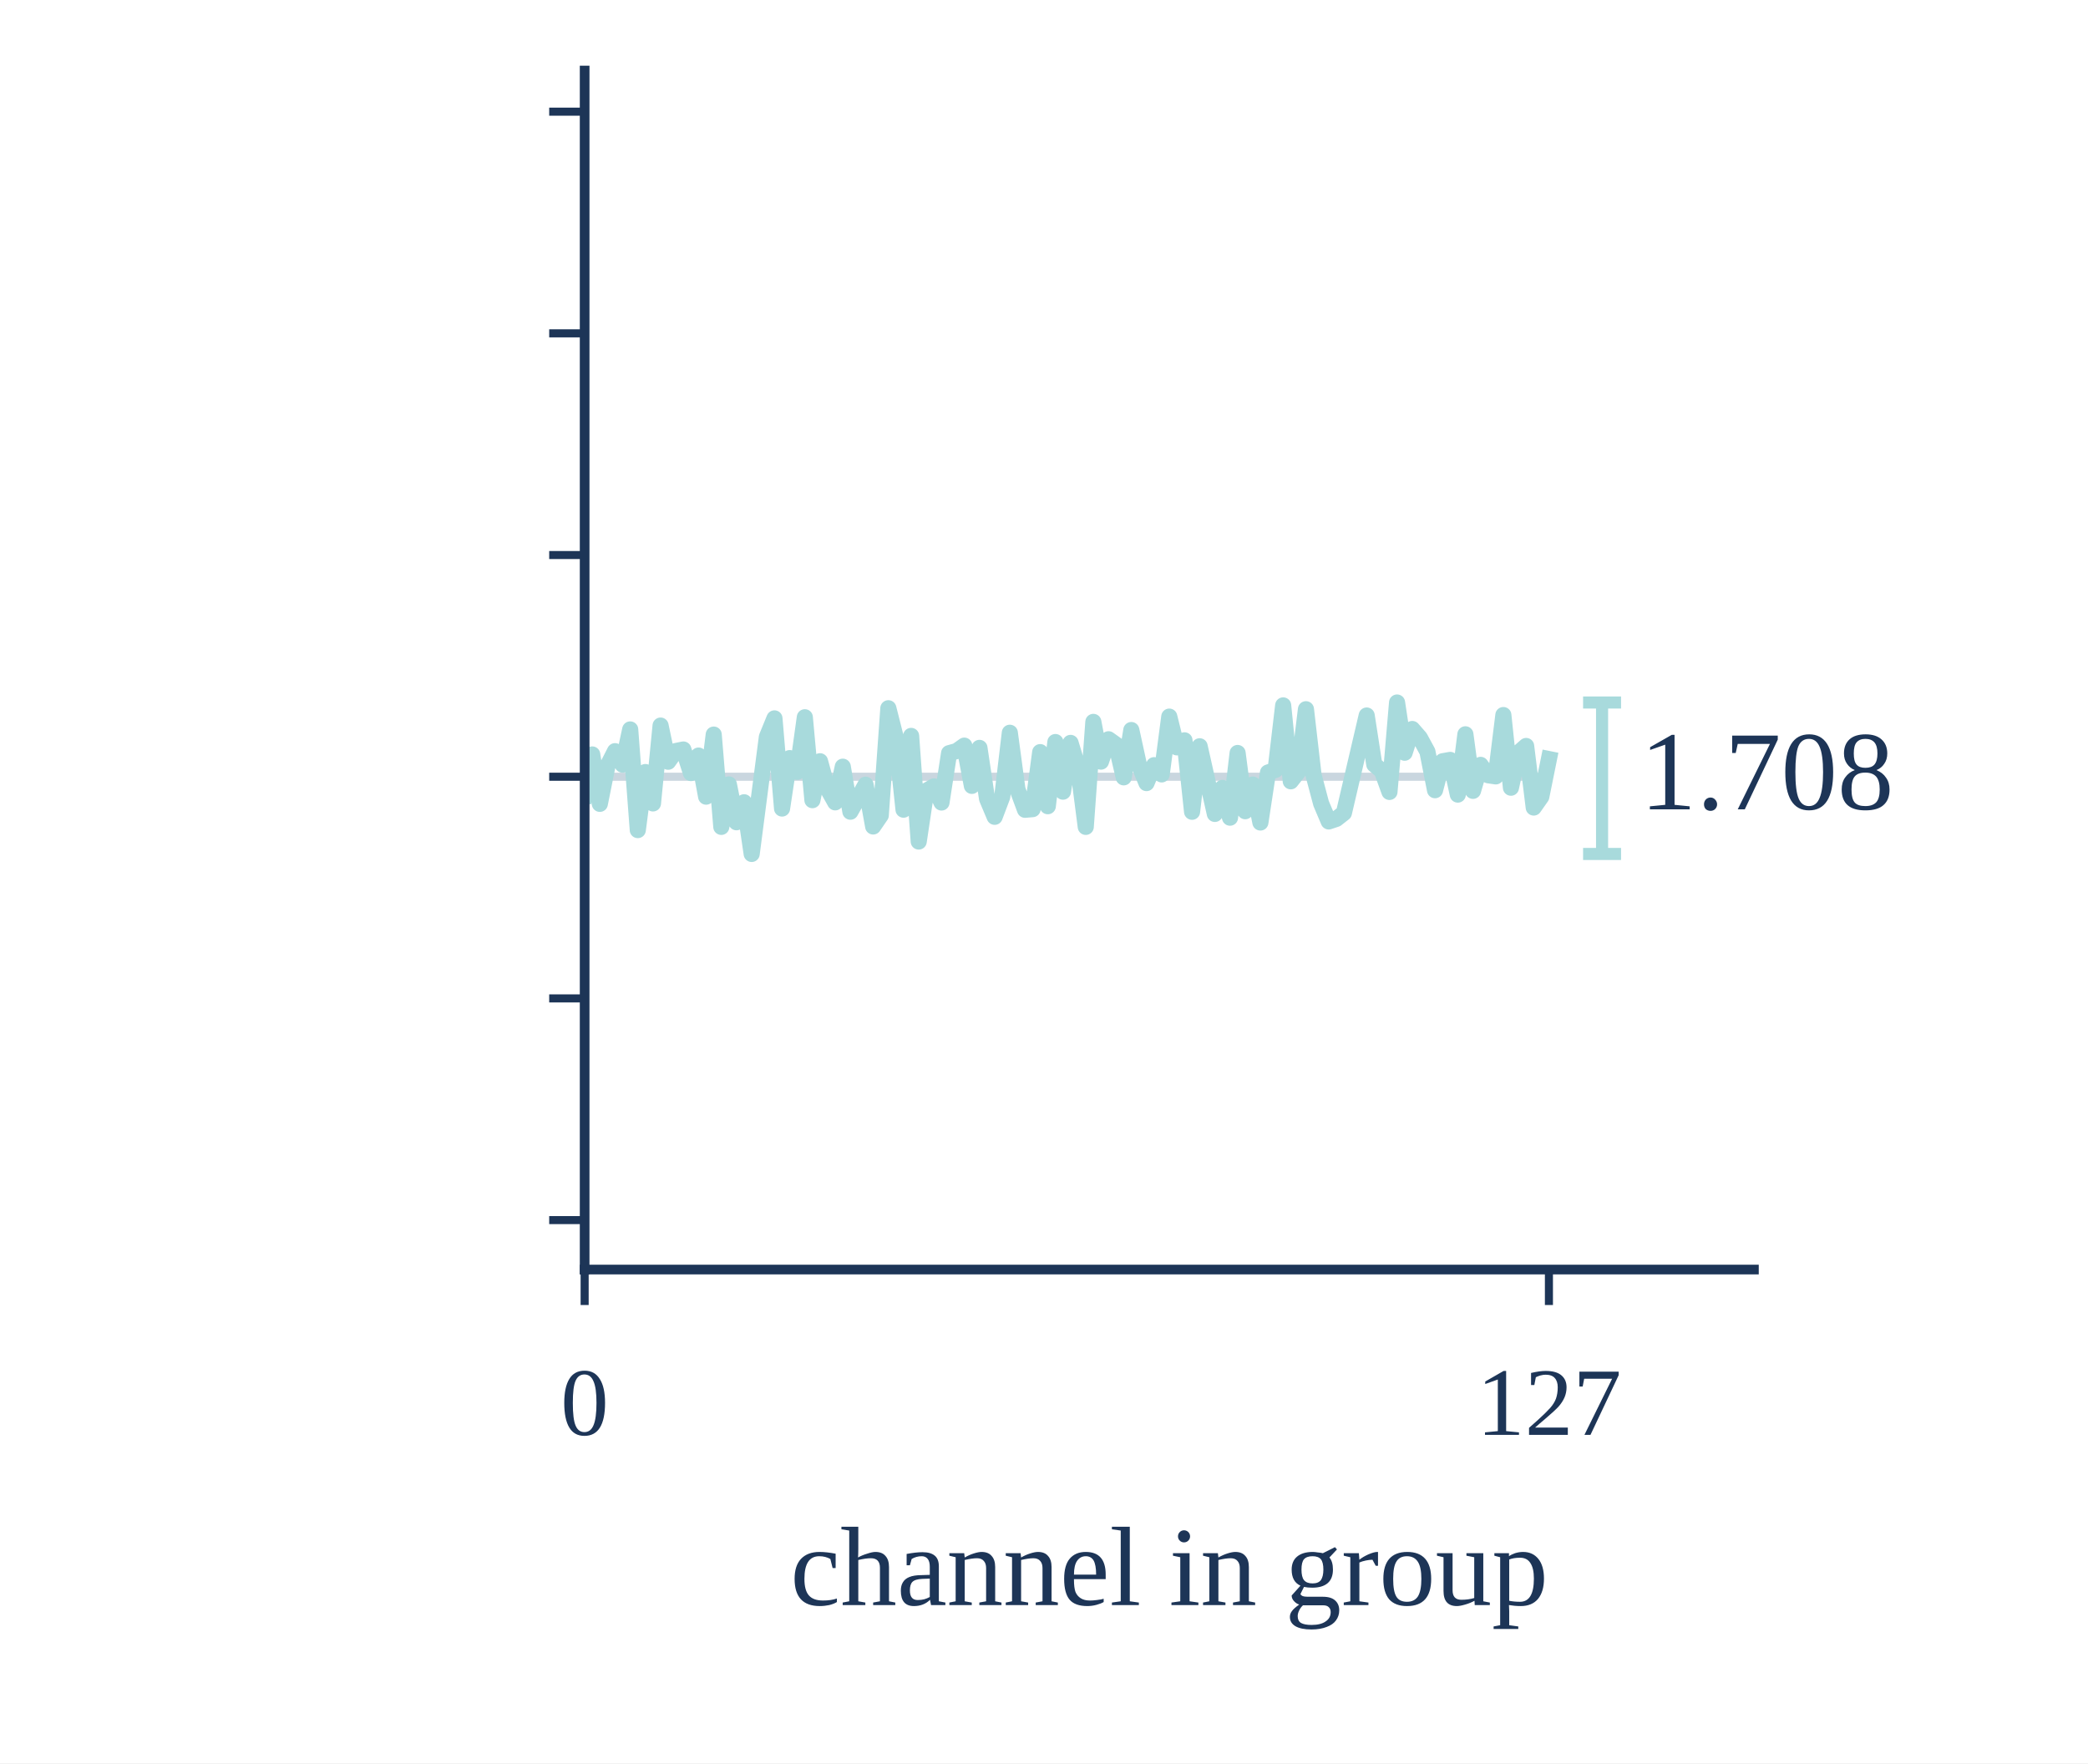
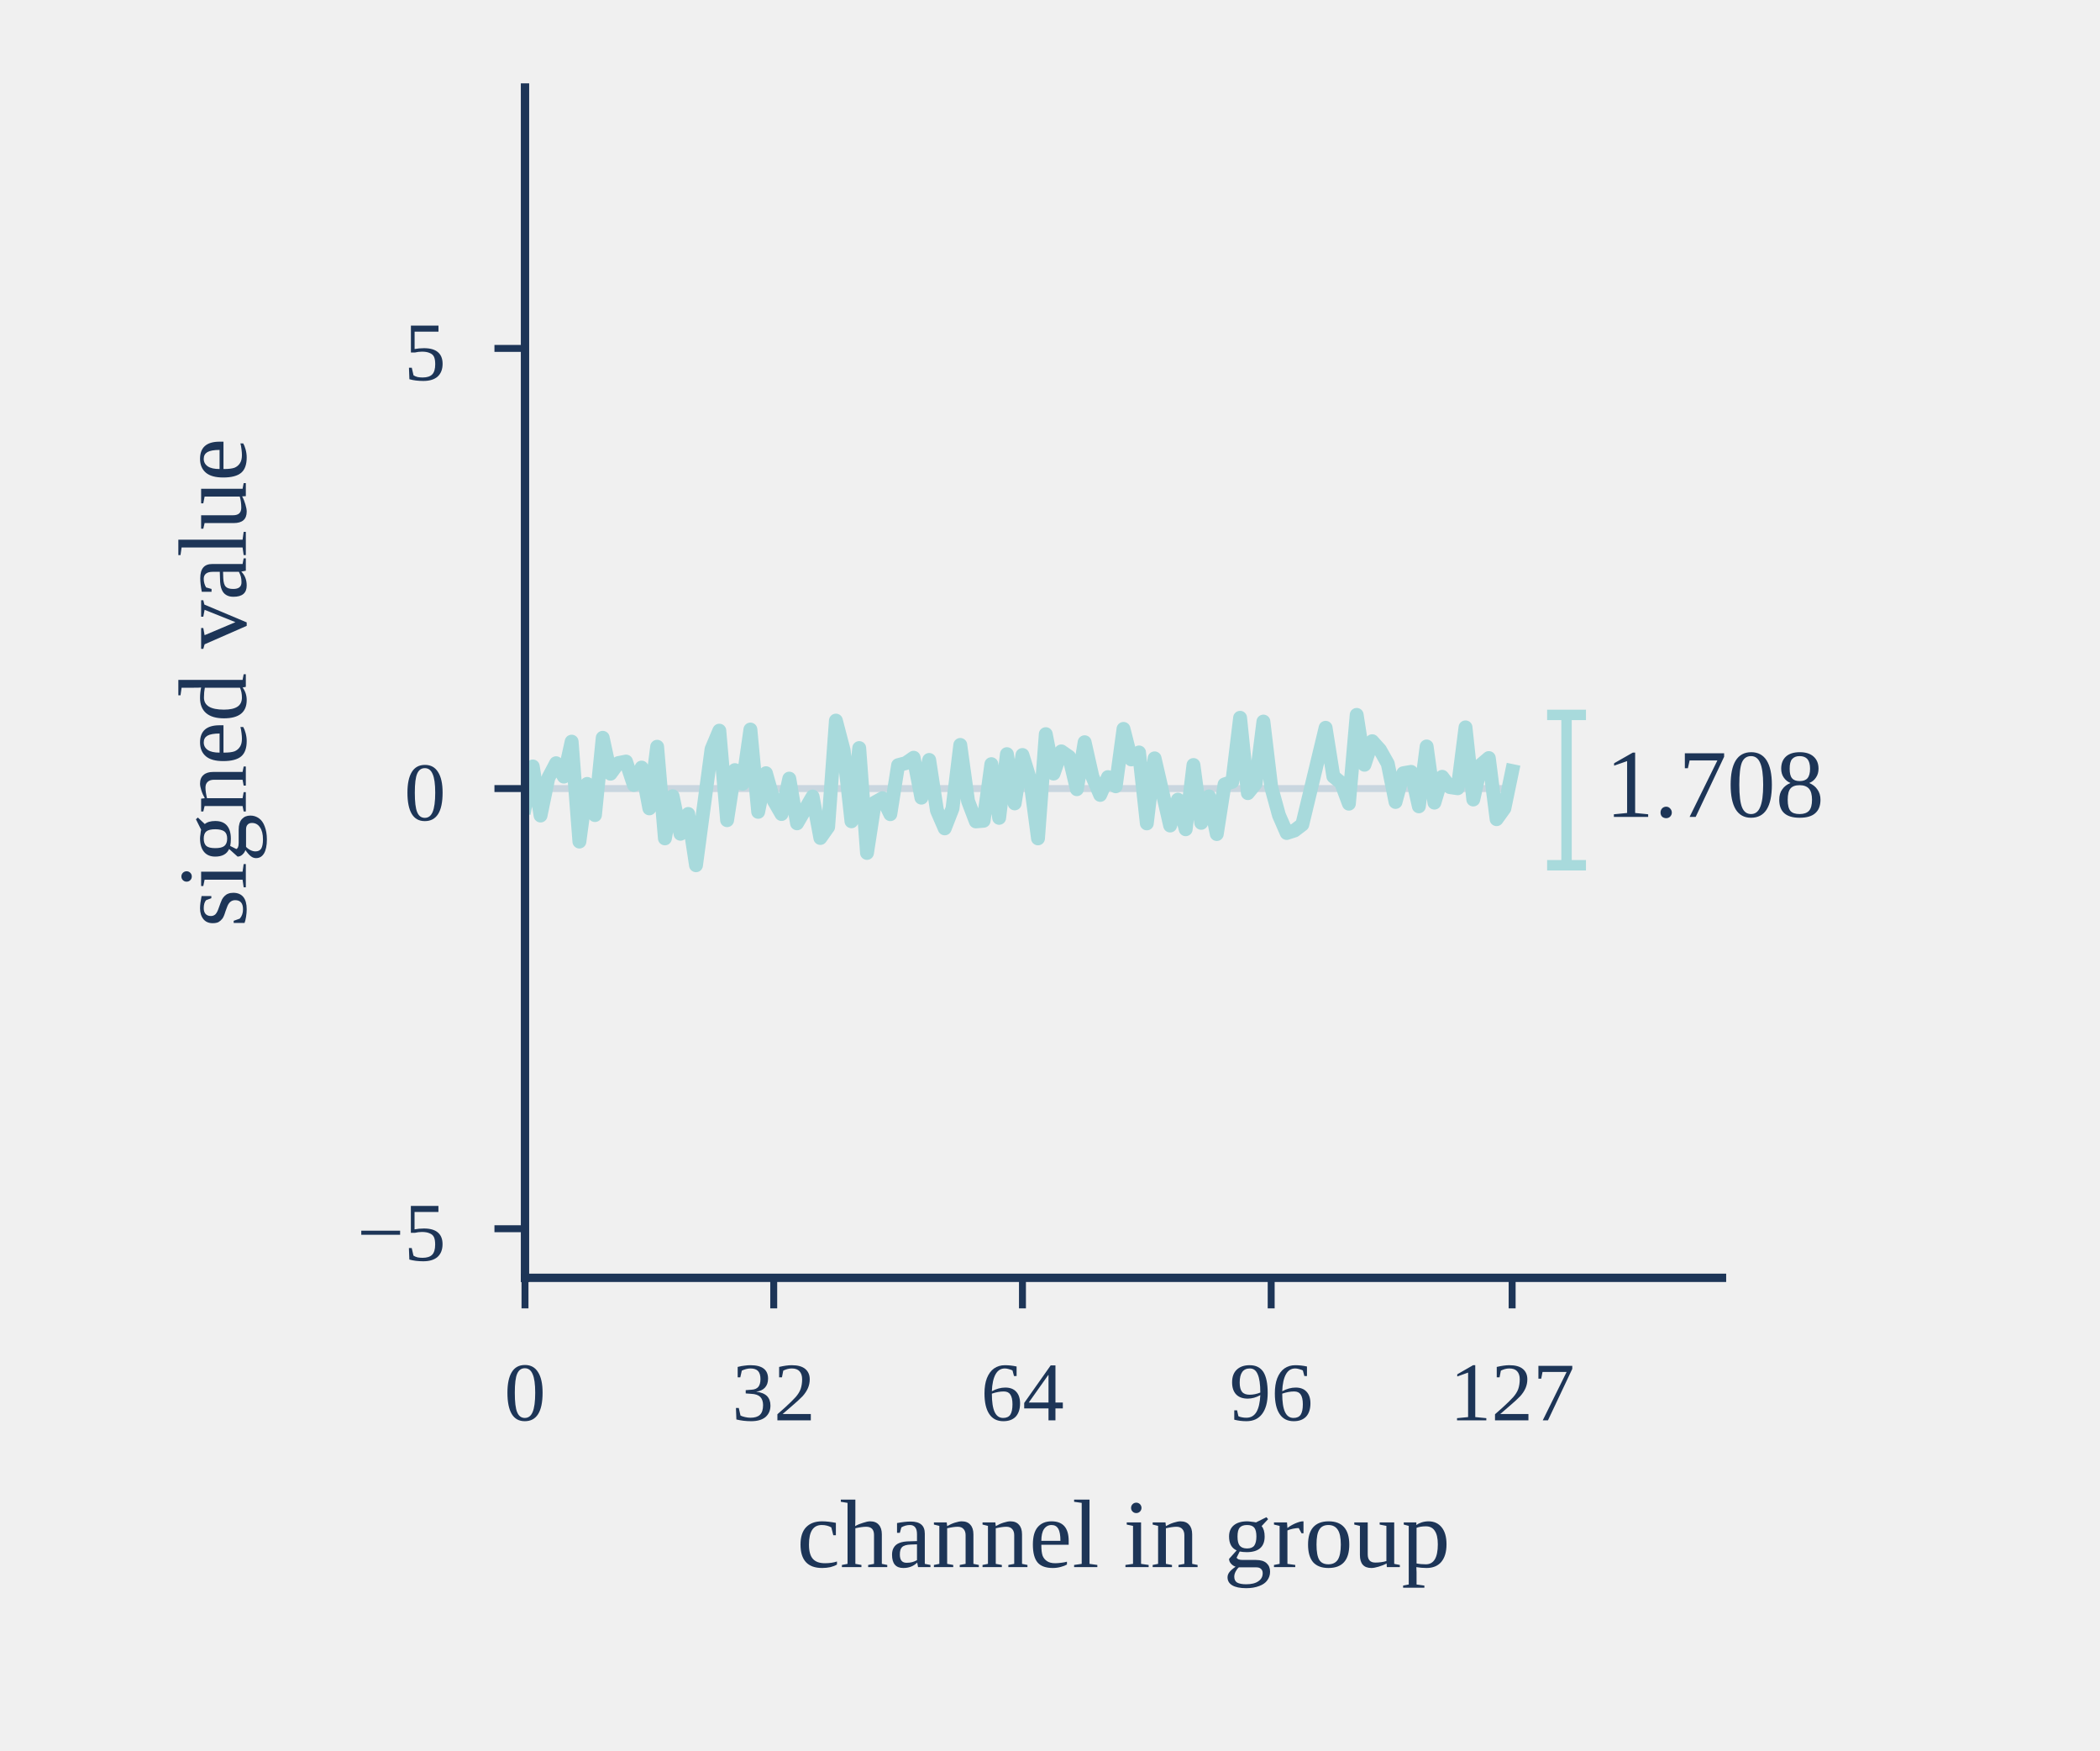
- <svg xmlns="http://www.w3.org/2000/svg" xmlns:xlink="http://www.w3.org/1999/xlink" width="129.6pt" height="109.44pt" viewBox="0 0 129.6 109.44" version="1.1">
+ <svg xmlns="http://www.w3.org/2000/svg" xmlns:xlink="http://www.w3.org/1999/xlink" width="151.2pt" height="126pt" viewBox="0 0 151.2 126" version="1.1">
  <defs>
    <style type="text/css">*{stroke-linejoin: round; stroke-linecap: butt}</style>
  </defs>
  <g id="figure_1">
    <g id="patch_1">
-       <path d="M 0 109.44 L 129.6 109.44 L 129.6 0 L 0 0 z " style="fill: #ffffff" />
+       <path d="M 0 126 L 151.2 126 L 151.2 0 L 0 0 L 0 126 z " style="fill: none" />
    </g>
    <g id="axes_1">
      <g id="patch_2">
-         <path d="M 36.288 78.797 L 108.864 78.797 L 108.864 4.378 L 36.288 4.378 z " style="fill: #ffffff" />
+         <path d="M 37.8 91.98 L 123.984 91.98 L 123.984 6.3 L 37.8 6.3 L 37.8 91.98 z " style="fill: none" />
      </g>
      <g id="LineCollection_1">
-         <path d="M 36.288 48.209 L 96.14 48.209 " clip-path="url(#p95fb767530)" style="fill: none; stroke: #c9d6df; stroke-width: 0.5" />
+         <path d="M 37.8 56.764 L 108.874 56.764 " clip-path="url(#pdaccec084b)" style="fill: none; stroke: #c9d6df; stroke-width: 0.5" />
      </g>
      <g id="matplotlib.axis_1">
        <g id="xtick_1">
          <g id="line2d_1">
            <defs>
-               <path id="ma331a77559" d="M 0 0 L 0 2.2 " style="stroke: #1d3557; stroke-width: 0.5" />
+               <path id="m58f89f0017" d="M 0 0 L 0 2.2 " style="stroke: #1d3557; stroke-width: 0.5" />
            </defs>
            <g>
-               <use xlink:href="#ma331a77559" x="36.288" y="78.797" style="fill: #1d3557; stroke: #1d3557; stroke-width: 0.5" />
+               <use xlink:href="#m58f89f0017" x="37.8" y="91.98" style="fill: #1d3557; stroke: #1d3557; stroke-width: 0.5" />
            </g>
          </g>
          <g id="text_1">
-             <text style="font-size: 6px; font-family: 'Times New Roman', 'Liberation Serif', 'DejaVu Serif', serif; text-anchor: middle; fill: #1d3557" x="36.288" y="89.056" transform="rotate(-0 36.288 89.05586)">0</text>
+             <text style="font-size: 6px; font-family: 'Times New Roman', 'Liberation Serif', 'DejaVu Serif', serif; text-anchor: middle; fill: #1d3557" x="37.8" y="102.239" transform="rotate(-0 37.8 102.2391)">0</text>
          </g>
        </g>
        <g id="xtick_2">
          <g id="line2d_2">
            <g>
-               <use xlink:href="#ma331a77559" x="96.14" y="78.797" style="fill: #1d3557; stroke: #1d3557; stroke-width: 0.5" />
+               <use xlink:href="#m58f89f0017" x="55.708" y="91.98" style="fill: #1d3557; stroke: #1d3557; stroke-width: 0.5" />
            </g>
          </g>
          <g id="text_2">
-             <text style="font-size: 6px; font-family: 'Times New Roman', 'Liberation Serif', 'DejaVu Serif', serif; text-anchor: middle; fill: #1d3557" x="96.14" y="89.056" transform="rotate(-0 96.13964 89.05586)">127</text>
+             <text style="font-size: 6px; font-family: 'Times New Roman', 'Liberation Serif', 'DejaVu Serif', serif; text-anchor: middle; fill: #1d3557" x="55.708" y="102.239" transform="rotate(-0 55.70836 102.2391)">32</text>
          </g>
        </g>
-         <g id="text_3">
-           <text style="font-size: 7px; font-family: 'Times New Roman', 'Liberation Serif', 'DejaVu Serif', serif; text-anchor: middle; fill: #1d3557" x="72.576" y="99.623" transform="rotate(-0 72.576 99.62258)">channel in group</text>
+         <g id="xtick_3">
+           <g id="line2d_3">
+             <g>
+               <use xlink:href="#m58f89f0017" x="73.617" y="91.98" style="fill: #1d3557; stroke: #1d3557; stroke-width: 0.5" />
+             </g>
+           </g>
+           <g id="text_3">
+             <text style="font-size: 6px; font-family: 'Times New Roman', 'Liberation Serif', 'DejaVu Serif', serif; text-anchor: middle; fill: #1d3557" x="73.617" y="102.239" transform="rotate(-0 73.61673 102.2391)">64</text>
+           </g>
+         </g>
+         <g id="xtick_4">
+           <g id="line2d_4">
+             <g>
+               <use xlink:href="#m58f89f0017" x="91.525" y="91.98" style="fill: #1d3557; stroke: #1d3557; stroke-width: 0.5" />
+             </g>
+           </g>
+           <g id="text_4">
+             <text style="font-size: 6px; font-family: 'Times New Roman', 'Liberation Serif', 'DejaVu Serif', serif; text-anchor: middle; fill: #1d3557" x="91.525" y="102.239" transform="rotate(-0 91.52509 102.2391)">96</text>
+           </g>
+         </g>
+         <g id="xtick_5">
+           <g id="line2d_5">
+             <g>
+               <use xlink:href="#m58f89f0017" x="108.874" y="91.98" style="fill: #1d3557; stroke: #1d3557; stroke-width: 0.5" />
+             </g>
+           </g>
+           <g id="text_5">
+             <text style="font-size: 6px; font-family: 'Times New Roman', 'Liberation Serif', 'DejaVu Serif', serif; text-anchor: middle; fill: #1d3557" x="108.874" y="102.239" transform="rotate(-0 108.8738 102.2391)">127</text>
+           </g>
+         </g>
+         <g id="text_6">
+           <text style="font-size: 7px; font-family: 'Times New Roman', 'Liberation Serif', 'DejaVu Serif', serif; text-anchor: middle; fill: #1d3557" x="80.892" y="112.806" transform="rotate(-0 80.892 112.8058)">channel in group</text>
        </g>
      </g>
      <g id="matplotlib.axis_2">
        <g id="ytick_1">
-           <g id="line2d_3">
+           <g id="line2d_6">
            <defs>
-               <path id="me86efed0e3" d="M 0 0 L -2.2 0 " style="stroke: #1d3557; stroke-width: 0.5" />
+               <path id="md9ccb43786" d="M 0 0 L -2.2 0 " style="stroke: #1d3557; stroke-width: 0.5" />
            </defs>
            <g>
-               <use xlink:href="#me86efed0e3" x="36.288" y="75.728" style="fill: #1d3557; stroke: #1d3557; stroke-width: 0.5" />
+               <use xlink:href="#md9ccb43786" x="37.8" y="88.447" style="fill: #1d3557; stroke: #1d3557; stroke-width: 0.5" />
            </g>
+           </g>
+           <g id="text_7">
+             <text style="font-size: 6px; font-family: 'Times New Roman', 'Liberation Serif', 'DejaVu Serif', serif; text-anchor: end; fill: #1d3557" x="32.1" y="90.727" transform="rotate(-0 32.1 90.72683)">−5</text>
          </g>
        </g>
        <g id="ytick_2">
-           <g id="line2d_4">
+           <g id="line2d_7">
            <g>
-               <use xlink:href="#me86efed0e3" x="36.288" y="61.969" style="fill: #1d3557; stroke: #1d3557; stroke-width: 0.5" />
+               <use xlink:href="#md9ccb43786" x="37.8" y="56.764" style="fill: #1d3557; stroke: #1d3557; stroke-width: 0.5" />
            </g>
+           </g>
+           <g id="text_8">
+             <text style="font-size: 6px; font-family: 'Times New Roman', 'Liberation Serif', 'DejaVu Serif', serif; text-anchor: end; fill: #1d3557" x="32.1" y="59.043" transform="rotate(-0 32.1 59.04336)">0</text>
          </g>
        </g>
        <g id="ytick_3">
-           <g id="line2d_5">
+           <g id="line2d_8">
            <g>
-               <use xlink:href="#me86efed0e3" x="36.288" y="48.209" style="fill: #1d3557; stroke: #1d3557; stroke-width: 0.5" />
+               <use xlink:href="#md9ccb43786" x="37.8" y="25.08" style="fill: #1d3557; stroke: #1d3557; stroke-width: 0.5" />
            </g>
          </g>
-         </g>
-         <g id="ytick_4">
-           <g id="line2d_6">
-             <g>
-               <use xlink:href="#me86efed0e3" x="36.288" y="34.449" style="fill: #1d3557; stroke: #1d3557; stroke-width: 0.5" />
-             </g>
+           <g id="text_9">
+             <text style="font-size: 6px; font-family: 'Times New Roman', 'Liberation Serif', 'DejaVu Serif', serif; text-anchor: end; fill: #1d3557" x="32.1" y="27.36" transform="rotate(-0 32.1 27.3599)">5</text>
          </g>
        </g>
-         <g id="ytick_5">
-           <g id="line2d_7">
-             <g>
-               <use xlink:href="#me86efed0e3" x="36.288" y="20.69" style="fill: #1d3557; stroke: #1d3557; stroke-width: 0.5" />
-             </g>
-           </g>
-         </g>
-         <g id="ytick_6">
-           <g id="line2d_8">
-             <g>
-               <use xlink:href="#me86efed0e3" x="36.288" y="6.93" style="fill: #1d3557; stroke: #1d3557; stroke-width: 0.5" />
-             </g>
-           </g>
+         <g id="text_10">
+           <text style="font-size: 7px; font-family: 'Times New Roman', 'Liberation Serif', 'DejaVu Serif', serif; text-anchor: middle; fill: #1d3557" x="17.699" y="49.14" transform="rotate(-90 17.69937 49.14)">signed value</text>
        </g>
      </g>
      <g id="line2d_9">
-         <path d="M 36.288 49.343 L 36.759 46.826 L 37.231 49.893 L 37.702 47.545 L 38.173 46.623 L 38.644 47.461 L 39.116 45.274 L 39.587 51.521 L 40.058 47.918 L 40.529 49.866 L 41.001 45.034 L 41.472 47.279 L 41.943 46.616 L 42.415 46.519 L 42.886 47.981 L 43.357 46.895 L 43.828 49.446 L 44.3 45.593 L 44.771 51.322 L 45.242 48.686 L 45.713 51.035 L 46.185 49.795 L 46.656 53.002 L 47.599 45.741 L 48.07 44.588 L 48.541 50.184 L 49.012 47.053 L 49.484 47.904 L 49.955 44.517 L 50.426 49.664 L 50.897 47.248 L 51.369 48.959 L 51.84 49.8 L 52.311 47.586 L 52.783 50.38 L 53.725 48.704 L 54.196 51.297 L 54.668 50.609 L 55.139 43.958 L 55.61 45.818 L 56.081 50.254 L 56.553 45.675 L 57.024 52.232 L 57.495 49.082 L 57.967 48.809 L 58.438 49.81 L 58.909 46.746 L 59.38 46.616 L 59.852 46.279 L 60.323 48.777 L 60.794 46.418 L 61.265 49.577 L 61.737 50.697 L 62.208 49.453 L 62.679 45.479 L 63.151 48.987 L 63.622 50.261 L 64.093 50.22 L 64.564 46.681 L 65.036 50.039 L 65.507 46.056 L 65.978 49.136 L 66.449 46.109 L 66.921 47.675 L 67.392 51.322 L 67.863 44.805 L 68.335 47.271 L 68.806 45.883 L 69.277 46.22 L 69.748 48.247 L 70.22 45.311 L 70.691 47.465 L 71.162 48.604 L 71.633 47.492 L 72.105 48.065 L 72.576 44.478 L 73.047 46.386 L 73.519 45.95 L 73.99 50.385 L 74.461 46.319 L 75.404 50.518 L 75.875 48.902 L 76.346 50.751 L 76.817 46.735 L 77.289 50.35 L 77.76 48.695 L 78.231 51.051 L 78.703 47.948 L 79.174 47.784 L 79.645 43.782 L 80.116 48.493 L 80.588 47.893 L 81.059 44.019 L 81.53 48.1 L 82.001 49.873 L 82.473 50.985 L 82.944 50.828 L 83.415 50.459 L 84.829 44.409 L 85.3 47.452 L 85.772 47.85 L 86.243 49.153 L 86.714 43.602 L 87.185 46.719 L 87.657 45.246 L 88.128 45.786 L 88.599 46.653 L 89.071 49.046 L 89.542 47.249 L 90.013 47.165 L 90.484 49.318 L 90.956 45.576 L 91.427 49.086 L 91.898 47.473 L 92.369 48.118 L 92.841 48.188 L 93.312 44.381 L 93.783 48.891 L 94.255 46.715 L 94.726 46.3 L 95.197 50.122 L 95.668 49.449 L 96.14 47.113 L 96.14 47.113 " clip-path="url(#p95fb767530)" style="fill: none; stroke: #a8dadc; stroke-linecap: square" />
+         <path d="M 37.8 58.07 L 38.36 55.171 L 38.919 58.703 L 39.479 55.999 L 40.039 54.938 L 40.598 55.902 L 41.158 53.385 L 41.717 60.577 L 42.277 56.428 L 42.837 58.671 L 43.396 53.108 L 43.956 55.693 L 44.516 54.93 L 45.075 54.819 L 45.635 56.501 L 46.195 55.251 L 46.754 58.188 L 47.314 53.752 L 47.873 60.348 L 48.433 57.313 L 48.993 60.017 L 49.552 58.59 L 50.112 62.282 L 51.231 53.922 L 51.791 52.595 L 52.351 59.038 L 52.91 55.433 L 53.47 56.413 L 54.029 52.513 L 54.589 58.438 L 55.149 55.657 L 55.708 57.627 L 56.268 58.596 L 56.828 56.046 L 57.387 59.264 L 58.507 57.334 L 59.066 60.319 L 59.626 59.527 L 60.185 51.87 L 60.745 54.011 L 61.305 59.118 L 61.864 53.846 L 62.424 61.395 L 62.984 57.768 L 63.543 57.455 L 64.103 58.607 L 64.663 55.08 L 65.222 54.93 L 65.782 54.542 L 66.341 57.418 L 66.901 54.702 L 67.461 58.339 L 68.02 59.628 L 68.58 58.196 L 69.14 53.621 L 69.699 57.659 L 70.259 59.126 L 70.819 59.079 L 71.378 55.005 L 71.938 58.871 L 72.497 54.285 L 73.057 57.831 L 73.617 54.346 L 74.176 56.149 L 74.736 60.348 L 75.296 52.845 L 75.855 55.684 L 76.415 54.086 L 76.975 54.474 L 77.534 56.808 L 78.094 53.427 L 78.653 55.908 L 79.213 57.219 L 79.773 55.938 L 80.332 56.598 L 80.892 52.468 L 81.452 54.665 L 82.011 54.163 L 82.571 59.269 L 83.131 54.587 L 84.25 59.422 L 84.809 57.561 L 85.369 59.691 L 85.929 55.066 L 86.488 59.229 L 87.048 57.323 L 87.608 60.036 L 88.167 56.464 L 88.727 56.275 L 89.287 51.667 L 89.846 57.091 L 90.406 56.4 L 90.965 51.94 L 91.525 56.639 L 92.085 58.68 L 92.644 59.96 L 93.204 59.779 L 93.764 59.354 L 95.443 52.388 L 96.002 55.892 L 96.562 56.35 L 97.121 57.85 L 97.681 51.459 L 98.241 55.048 L 98.8 53.353 L 99.36 53.975 L 99.92 54.972 L 100.479 57.727 L 101.039 55.658 L 101.599 55.561 L 102.158 58.041 L 102.718 53.732 L 103.277 57.774 L 103.837 55.916 L 104.397 56.659 L 104.956 56.74 L 105.516 52.357 L 106.076 57.549 L 106.635 55.044 L 107.195 54.566 L 107.755 58.966 L 108.314 58.191 L 108.874 55.502 L 108.874 55.502 " clip-path="url(#pdaccec084b)" style="fill: none; stroke: #a8dadc; stroke-linecap: square" />
      </g>
      <g id="LineCollection_2">
-         <path d="M 99.439 53.002 L 99.439 43.602 " clip-path="url(#p95fb767530)" style="fill: none; stroke: #a8dadc; stroke-width: 0.75" />
+         <path d="M 112.791 62.282 L 112.791 51.459 " clip-path="url(#pdaccec084b)" style="fill: none; stroke: #a8dadc; stroke-width: 0.75" />
      </g>
      <g id="LineCollection_3">
-         <path d="M 98.26 53.002 L 100.617 53.002 " clip-path="url(#p95fb767530)" style="fill: none; stroke: #a8dadc; stroke-width: 0.75" />
-         <path d="M 98.26 43.602 L 100.617 43.602 " clip-path="url(#p95fb767530)" style="fill: none; stroke: #a8dadc; stroke-width: 0.75" />
+         <path d="M 111.392 62.282 L 114.19 62.282 " clip-path="url(#pdaccec084b)" style="fill: none; stroke: #a8dadc; stroke-width: 0.75" />
+         <path d="M 111.392 51.459 L 114.19 51.459 " clip-path="url(#pdaccec084b)" style="fill: none; stroke: #a8dadc; stroke-width: 0.75" />
      </g>
      <g id="patch_3">
-         <path d="M 36.288 78.797 L 36.288 4.378 " style="fill: none; stroke: #1d3557; stroke-width: 0.6; stroke-linejoin: miter; stroke-linecap: square" />
+         <path d="M 37.8 91.98 L 37.8 6.3 " style="fill: none; stroke: #1d3557; stroke-width: 0.6; stroke-linejoin: miter; stroke-linecap: square" />
      </g>
      <g id="patch_4">
-         <path d="M 36.288 78.797 L 108.864 78.797 " style="fill: none; stroke: #1d3557; stroke-width: 0.6; stroke-linejoin: miter; stroke-linecap: square" />
+         <path d="M 37.8 91.98 L 123.984 91.98 " style="fill: none; stroke: #1d3557; stroke-width: 0.6; stroke-linejoin: miter; stroke-linecap: square" />
      </g>
-       <g id="text_4">
-         <text style="font-size: 7px; font-family: 'Times New Roman', 'Liberation Serif', 'DejaVu Serif', serif; text-anchor: start; fill: #1d3557" x="101.795" y="50.233" transform="rotate(-0 101.7949 50.23326)">1.708</text>
+       <g id="text_11">
+         <text style="font-size: 7px; font-family: 'Times New Roman', 'Liberation Serif', 'DejaVu Serif', serif; text-anchor: start; fill: #1d3557" x="115.589" y="58.802" transform="rotate(-0 115.5895 58.80207)">1.708</text>
      </g>
    </g>
  </g>
  <defs>
-     <clipPath id="p95fb767530">
-       <rect x="36.288" y="4.378" width="72.576" height="74.419" />
+     <clipPath id="pdaccec084b">
+       <rect x="37.8" y="6.3" width="86.184" height="85.68" />
    </clipPath>
  </defs>
</svg>
